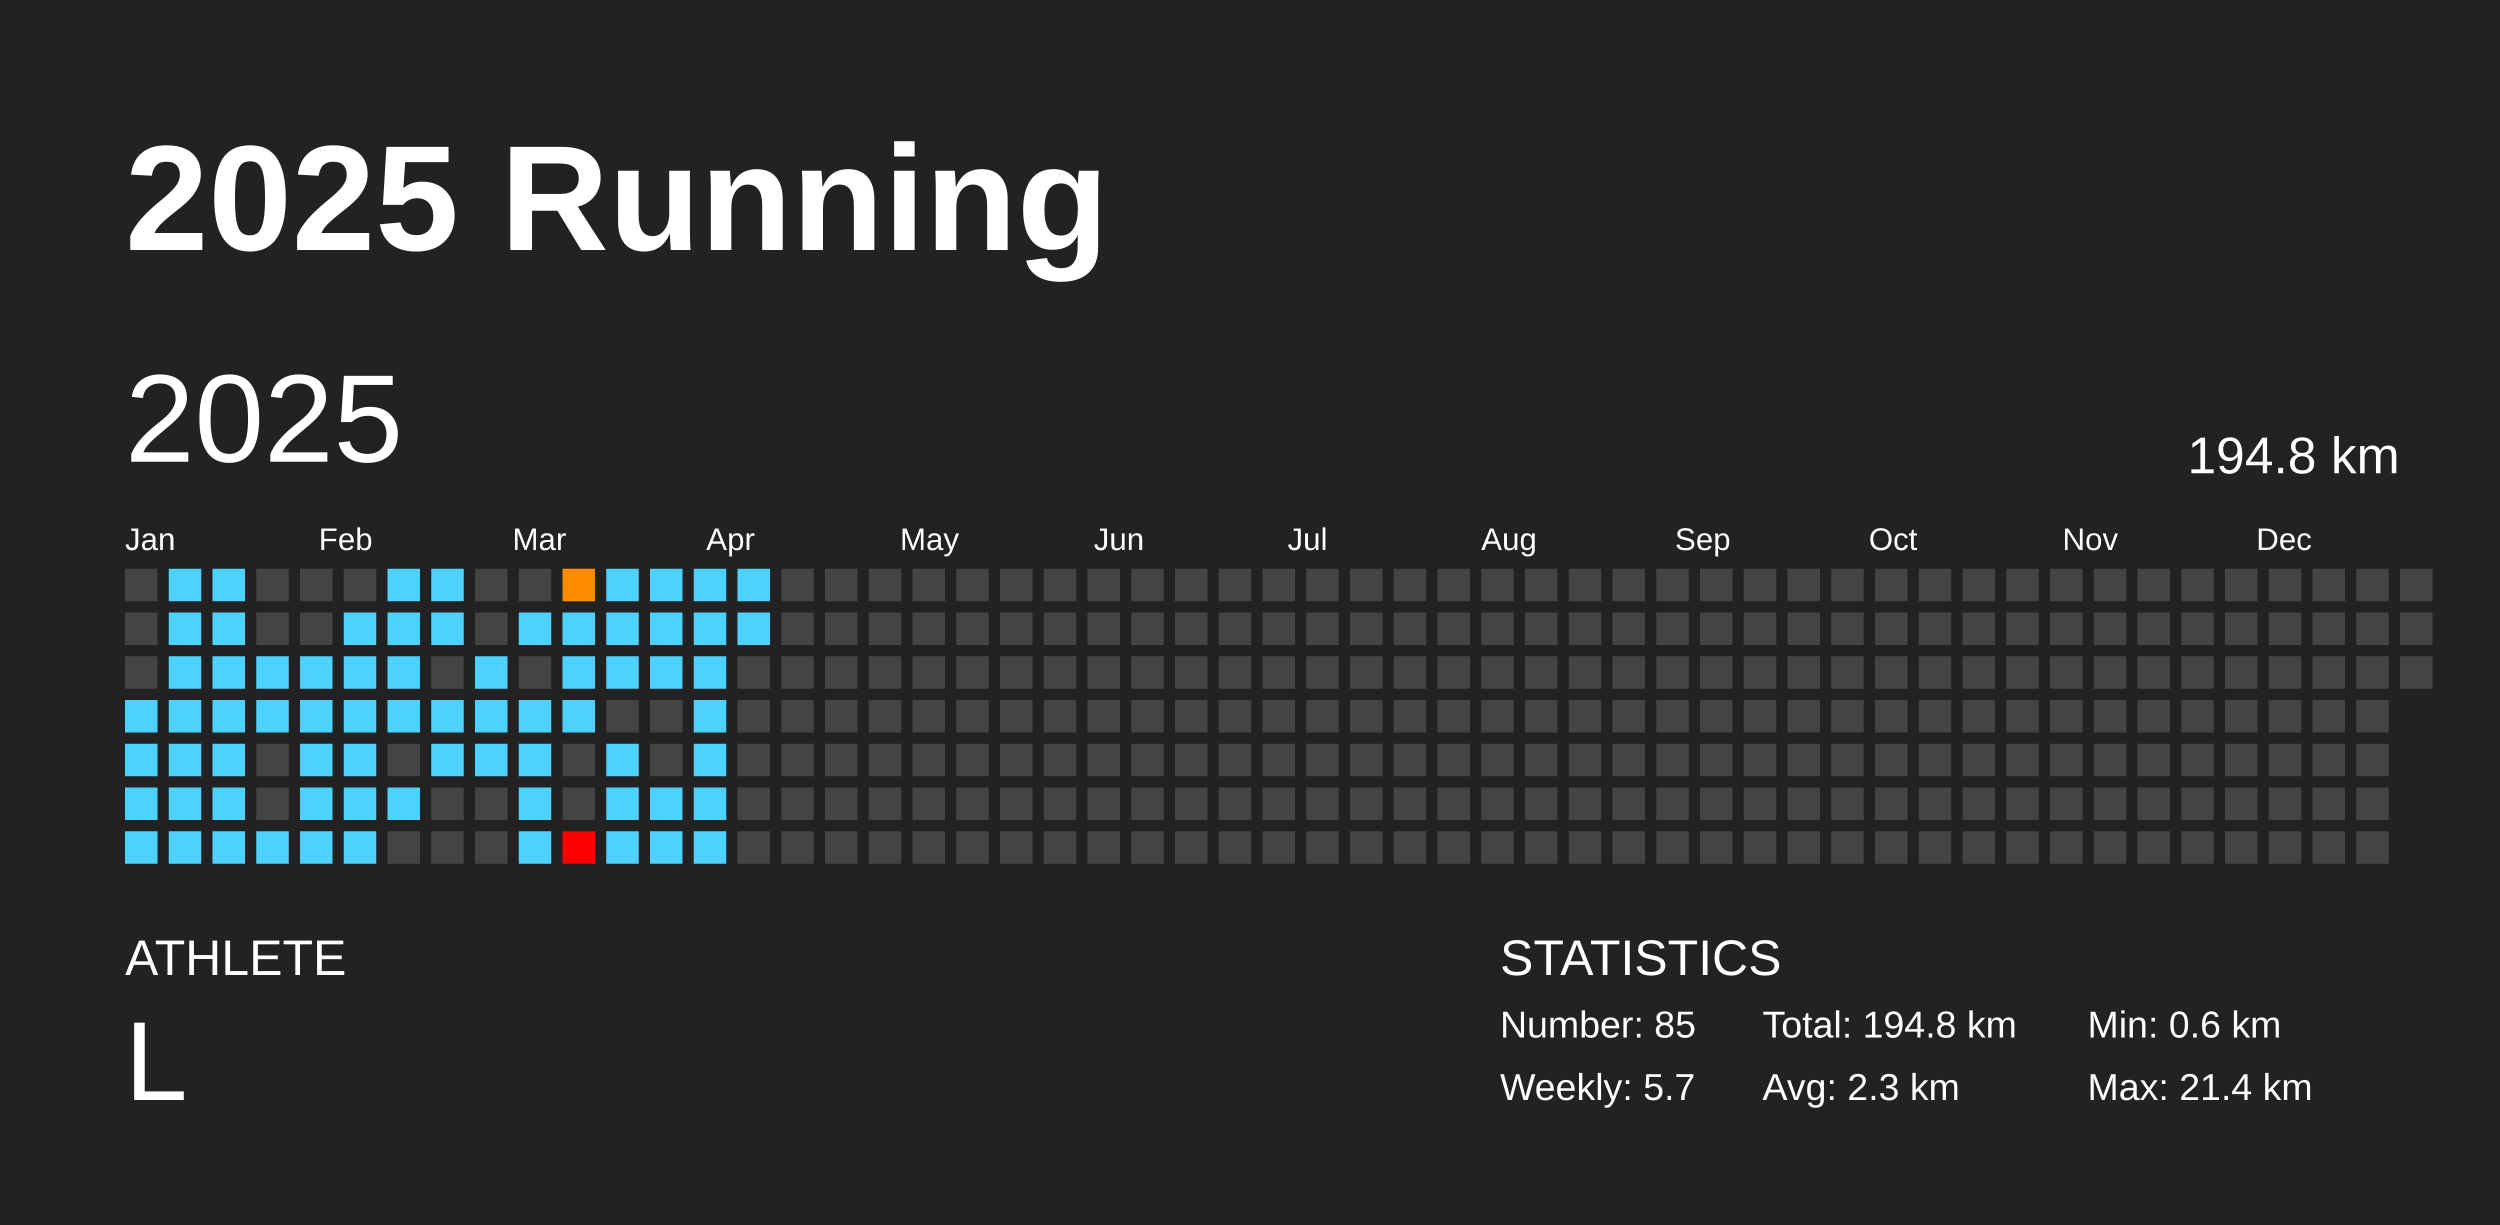
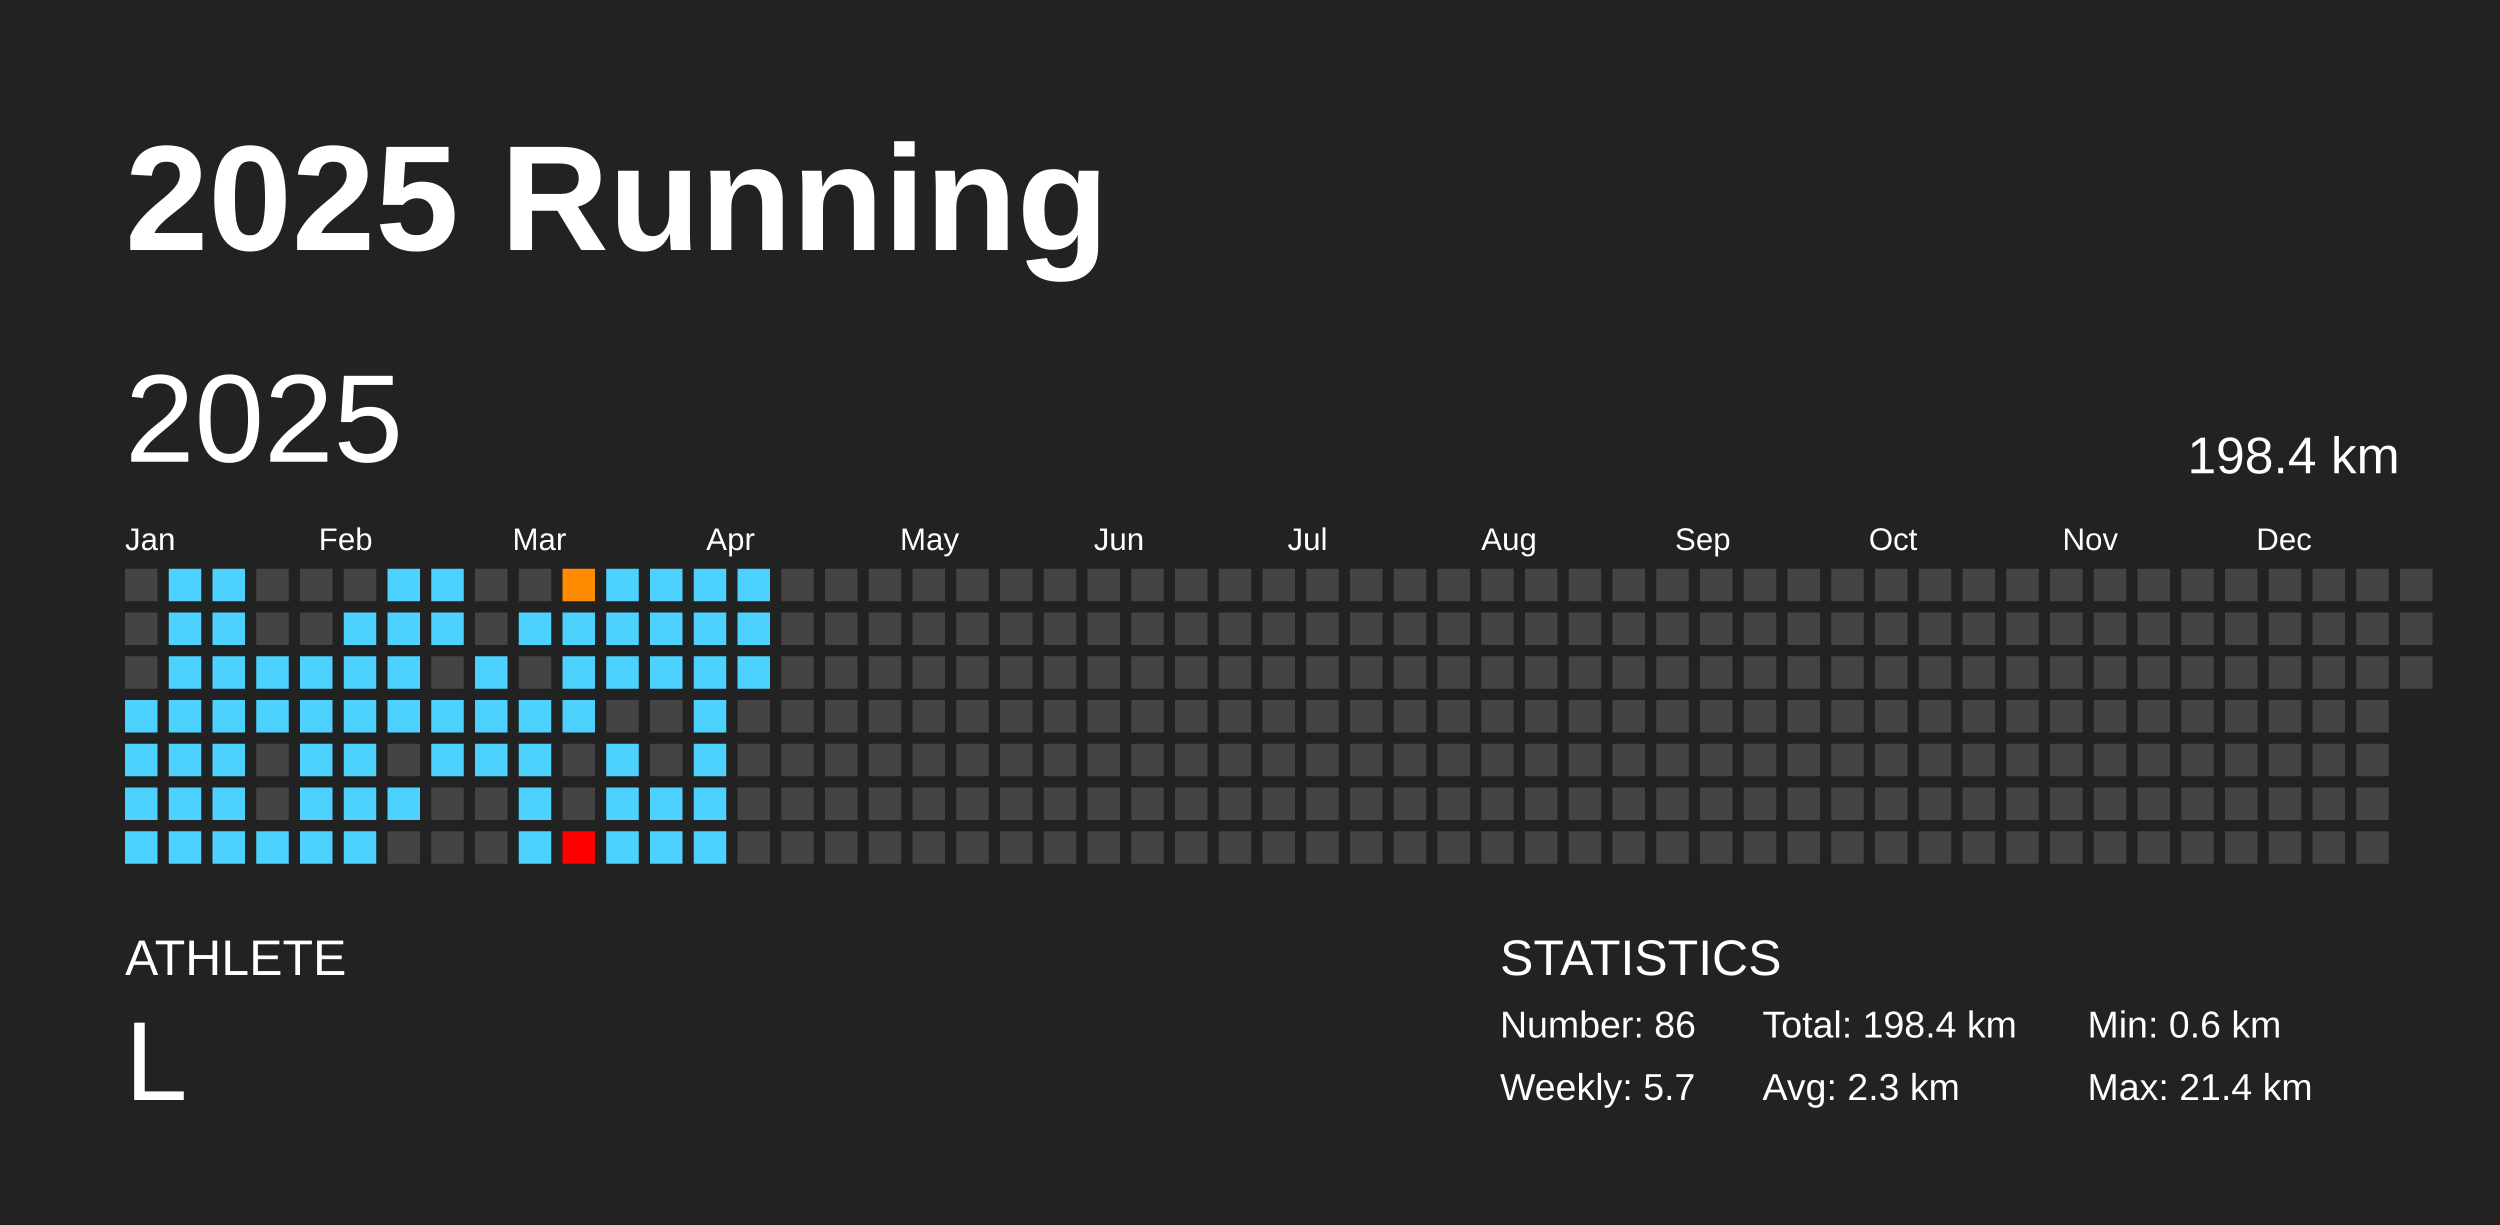
<svg xmlns="http://www.w3.org/2000/svg" baseProfile="full" height="98mm" version="1.1" viewBox="0,0,200,98" width="200mm">
  <defs />
  <rect fill="#222222" height="98" width="200" x="0" y="0" />
  <text fill="#FFFFFF" style="font-size:12px; font-family:Arial; font-weight:bold;" x="10" y="20">2025 Running</text>
  <text fill="#FFFFFF" style="font-size:4px; font-family:Arial" x="10" y="78">ATHLETE</text>
  <text fill="#FFFFFF" style="font-size:9px; font-family:Arial" x="10" y="88">L</text>
  <text fill="#FFFFFF" style="font-size:4px; font-family:Arial" x="120" y="78">STATISTICS</text>
-   <text fill="#FFFFFF" style="font-size:3px; font-family:Arial" x="120" y="83">Number: 85</text>
+   <text fill="#FFFFFF" style="font-size:3px; font-family:Arial" x="120" y="83">Number: 86</text>
  <text fill="#FFFFFF" style="font-size:3px; font-family:Arial" x="120" y="88">Weekly: 5.7</text>
-   <text fill="#FFFFFF" style="font-size:3px; font-family:Arial" x="141" y="83">Total: 194.8 km</text>
+   <text fill="#FFFFFF" style="font-size:3px; font-family:Arial" x="141" y="83">Total: 198.4 km</text>
  <text fill="#FFFFFF" style="font-size:3px; font-family:Arial" x="141" y="88">Avg: 2.3 km</text>
  <text fill="#FFFFFF" style="font-size:3px; font-family:Arial" x="167" y="83">Min: 0.6 km</text>
  <text fill="#FFFFFF" style="font-size:3px; font-family:Arial" x="167" y="88">Max: 21.4 km</text>
  <text dominant-baseline="hanging" fill="#FFFFFF" style="font-size:10.0px; font-family:Arial;" x="10" y="30">2025</text>
-   <text dominant-baseline="hanging" fill="#FFFFFF" style="font-size:4.125px; font-family:Arial;" x="175" y="35">194.8 km</text>
+   <text dominant-baseline="hanging" fill="#FFFFFF" style="font-size:4.125px; font-family:Arial;" x="175" y="35">198.4 km</text>
  <text fill="#FFFFFF" style="font-size:2.5px; font-family:Arial" x="10.0" y="44">Jan</text>
  <text fill="#FFFFFF" style="font-size:2.5px; font-family:Arial" x="25.5" y="44">Feb</text>
  <text fill="#FFFFFF" style="font-size:2.5px; font-family:Arial" x="41.0" y="44">Mar</text>
  <text fill="#FFFFFF" style="font-size:2.5px; font-family:Arial" x="56.5" y="44">Apr</text>
  <text fill="#FFFFFF" style="font-size:2.5px; font-family:Arial" x="72.0" y="44">May</text>
  <text fill="#FFFFFF" style="font-size:2.5px; font-family:Arial" x="87.5" y="44">Jun</text>
  <text fill="#FFFFFF" style="font-size:2.5px; font-family:Arial" x="103.0" y="44">Jul</text>
  <text fill="#FFFFFF" style="font-size:2.5px; font-family:Arial" x="118.5" y="44">Aug</text>
  <text fill="#FFFFFF" style="font-size:2.5px; font-family:Arial" x="134.0" y="44">Sep</text>
  <text fill="#FFFFFF" style="font-size:2.5px; font-family:Arial" x="149.5" y="44">Oct</text>
  <text fill="#FFFFFF" style="font-size:2.5px; font-family:Arial" x="165.0" y="44">Nov</text>
  <text fill="#FFFFFF" style="font-size:2.5px; font-family:Arial" x="180.5" y="44">Dec</text>
  <rect fill="#444444" height="2.6" width="2.6" x="10.0" y="45.5" />
  <rect fill="#444444" height="2.6" width="2.6" x="10.0" y="49.0" />
  <rect fill="#444444" height="2.6" width="2.6" x="10.0" y="52.5" />
  <rect fill="#4dd2ff" height="2.6" width="2.6" x="10.0" y="56.0" />
  <rect fill="#4dd2ff" height="2.6" width="2.6" x="10.0" y="59.5" />
  <rect fill="#4dd2ff" height="2.6" width="2.6" x="10.0" y="63.0" />
  <rect fill="#4dd2ff" height="2.6" width="2.6" x="10.0" y="66.5" />
  <rect fill="#4dd2ff" height="2.6" width="2.6" x="13.5" y="45.5" />
  <rect fill="#4dd2ff" height="2.6" width="2.6" x="13.5" y="49.0" />
  <rect fill="#4dd2ff" height="2.6" width="2.6" x="13.5" y="52.5" />
  <rect fill="#4dd2ff" height="2.6" width="2.6" x="13.5" y="56.0" />
  <rect fill="#4dd2ff" height="2.6" width="2.6" x="13.5" y="59.5" />
  <rect fill="#4dd2ff" height="2.6" width="2.6" x="13.5" y="63.0" />
  <rect fill="#4dd2ff" height="2.6" width="2.6" x="13.5" y="66.5" />
  <rect fill="#4dd2ff" height="2.6" width="2.6" x="17.0" y="45.5" />
  <rect fill="#4dd2ff" height="2.6" width="2.6" x="17.0" y="49.0" />
  <rect fill="#4dd2ff" height="2.6" width="2.6" x="17.0" y="52.5" />
  <rect fill="#4dd2ff" height="2.6" width="2.6" x="17.0" y="56.0" />
  <rect fill="#4dd2ff" height="2.6" width="2.6" x="17.0" y="59.5" />
  <rect fill="#4dd2ff" height="2.6" width="2.6" x="17.0" y="63.0" />
  <rect fill="#4dd2ff" height="2.6" width="2.6" x="17.0" y="66.5" />
  <rect fill="#444444" height="2.6" width="2.6" x="20.5" y="45.5" />
  <rect fill="#444444" height="2.6" width="2.6" x="20.5" y="49.0" />
  <rect fill="#4dd2ff" height="2.6" width="2.6" x="20.5" y="52.5" />
  <rect fill="#4dd2ff" height="2.6" width="2.6" x="20.5" y="56.0" />
  <rect fill="#444444" height="2.6" width="2.6" x="20.5" y="59.5" />
  <rect fill="#444444" height="2.6" width="2.6" x="20.5" y="63.0" />
  <rect fill="#4dd2ff" height="2.6" width="2.6" x="20.5" y="66.5" />
  <rect fill="#444444" height="2.6" width="2.6" x="24.0" y="45.5" />
  <rect fill="#444444" height="2.6" width="2.6" x="24.0" y="49.0" />
  <rect fill="#4dd2ff" height="2.6" width="2.6" x="24.0" y="52.5" />
  <rect fill="#4dd2ff" height="2.6" width="2.6" x="24.0" y="56.0" />
  <rect fill="#4dd2ff" height="2.6" width="2.6" x="24.0" y="59.5" />
  <rect fill="#4dd2ff" height="2.6" width="2.6" x="24.0" y="63.0" />
  <rect fill="#4dd2ff" height="2.6" width="2.6" x="24.0" y="66.5" />
  <rect fill="#444444" height="2.6" width="2.6" x="27.5" y="45.5" />
  <rect fill="#4dd2ff" height="2.6" width="2.6" x="27.5" y="49.0" />
  <rect fill="#4dd2ff" height="2.6" width="2.6" x="27.5" y="52.5" />
  <rect fill="#4dd2ff" height="2.6" width="2.6" x="27.5" y="56.0" />
  <rect fill="#4dd2ff" height="2.6" width="2.6" x="27.5" y="59.5" />
  <rect fill="#4dd2ff" height="2.6" width="2.6" x="27.5" y="63.0" />
  <rect fill="#4dd2ff" height="2.6" width="2.6" x="27.5" y="66.5" />
  <rect fill="#4dd2ff" height="2.6" width="2.6" x="31.0" y="45.5" />
  <rect fill="#4dd2ff" height="2.6" width="2.6" x="31.0" y="49.0" />
  <rect fill="#4dd2ff" height="2.6" width="2.6" x="31.0" y="52.5" />
  <rect fill="#4dd2ff" height="2.6" width="2.6" x="31.0" y="56.0" />
  <rect fill="#444444" height="2.6" width="2.6" x="31.0" y="59.5" />
  <rect fill="#4dd2ff" height="2.6" width="2.6" x="31.0" y="63.0" />
  <rect fill="#444444" height="2.6" width="2.6" x="31.0" y="66.5" />
  <rect fill="#4dd2ff" height="2.6" width="2.6" x="34.5" y="45.5" />
  <rect fill="#4dd2ff" height="2.6" width="2.6" x="34.5" y="49.0" />
  <rect fill="#444444" height="2.6" width="2.6" x="34.5" y="52.5" />
  <rect fill="#4dd2ff" height="2.6" width="2.6" x="34.5" y="56.0" />
  <rect fill="#4dd2ff" height="2.6" width="2.6" x="34.5" y="59.5" />
  <rect fill="#444444" height="2.6" width="2.6" x="34.5" y="63.0" />
  <rect fill="#444444" height="2.6" width="2.6" x="34.5" y="66.5" />
  <rect fill="#444444" height="2.6" width="2.6" x="38.0" y="45.5" />
  <rect fill="#444444" height="2.6" width="2.6" x="38.0" y="49.0" />
  <rect fill="#4dd2ff" height="2.6" width="2.6" x="38.0" y="52.5" />
  <rect fill="#4dd2ff" height="2.6" width="2.6" x="38.0" y="56.0" />
  <rect fill="#4dd2ff" height="2.6" width="2.6" x="38.0" y="59.5" />
  <rect fill="#444444" height="2.6" width="2.6" x="38.0" y="63.0" />
  <rect fill="#444444" height="2.6" width="2.6" x="38.0" y="66.5" />
  <rect fill="#444444" height="2.6" width="2.6" x="41.5" y="45.5" />
  <rect fill="#4dd2ff" height="2.6" width="2.6" x="41.5" y="49.0" />
  <rect fill="#444444" height="2.6" width="2.6" x="41.5" y="52.5" />
  <rect fill="#4dd2ff" height="2.6" width="2.6" x="41.5" y="56.0" />
  <rect fill="#4dd2ff" height="2.6" width="2.6" x="41.5" y="59.5" />
  <rect fill="#4dd2ff" height="2.6" width="2.6" x="41.5" y="63.0" />
  <rect fill="#4dd2ff" height="2.6" width="2.6" x="41.5" y="66.5" />
  <rect fill="#ff8c00" height="2.6" width="2.6" x="45.0" y="45.5" />
  <rect fill="#4dd2ff" height="2.6" width="2.6" x="45.0" y="49.0" />
  <rect fill="#4dd2ff" height="2.6" width="2.6" x="45.0" y="52.5" />
  <rect fill="#4dd2ff" height="2.6" width="2.6" x="45.0" y="56.0" />
  <rect fill="#444444" height="2.6" width="2.6" x="45.0" y="59.5" />
  <rect fill="#444444" height="2.6" width="2.6" x="45.0" y="63.0" />
  <rect fill="red" height="2.6" width="2.6" x="45.0" y="66.5" />
  <rect fill="#4dd2ff" height="2.6" width="2.6" x="48.5" y="45.5" />
  <rect fill="#4dd2ff" height="2.6" width="2.6" x="48.5" y="49.0" />
  <rect fill="#4dd2ff" height="2.6" width="2.6" x="48.5" y="52.5" />
  <rect fill="#444444" height="2.6" width="2.6" x="48.5" y="56.0" />
  <rect fill="#4dd2ff" height="2.6" width="2.6" x="48.5" y="59.5" />
  <rect fill="#4dd2ff" height="2.6" width="2.6" x="48.5" y="63.0" />
  <rect fill="#4dd2ff" height="2.6" width="2.6" x="48.5" y="66.5" />
  <rect fill="#4dd2ff" height="2.6" width="2.6" x="52.0" y="45.5" />
  <rect fill="#4dd2ff" height="2.6" width="2.6" x="52.0" y="49.0" />
  <rect fill="#4dd2ff" height="2.6" width="2.6" x="52.0" y="52.5" />
  <rect fill="#444444" height="2.6" width="2.6" x="52.0" y="56.0" />
  <rect fill="#444444" height="2.6" width="2.6" x="52.0" y="59.5" />
  <rect fill="#4dd2ff" height="2.6" width="2.6" x="52.0" y="63.0" />
  <rect fill="#4dd2ff" height="2.6" width="2.6" x="52.0" y="66.5" />
  <rect fill="#4dd2ff" height="2.6" width="2.6" x="55.5" y="45.5" />
  <rect fill="#4dd2ff" height="2.6" width="2.6" x="55.5" y="49.0" />
  <rect fill="#4dd2ff" height="2.6" width="2.6" x="55.5" y="52.5" />
  <rect fill="#4dd2ff" height="2.6" width="2.6" x="55.5" y="56.0" />
  <rect fill="#4dd2ff" height="2.6" width="2.6" x="55.5" y="59.5" />
  <rect fill="#4dd2ff" height="2.6" width="2.6" x="55.5" y="63.0" />
  <rect fill="#4dd2ff" height="2.6" width="2.6" x="55.5" y="66.5" />
  <rect fill="#4dd2ff" height="2.6" width="2.6" x="59.0" y="45.5" />
  <rect fill="#4dd2ff" height="2.6" width="2.6" x="59.0" y="49.0" />
-   <rect fill="#444444" height="2.6" width="2.6" x="59.0" y="52.5" />
+   <rect fill="#4dd2ff" height="2.6" width="2.6" x="59.0" y="52.5" />
  <rect fill="#444444" height="2.6" width="2.6" x="59.0" y="56.0" />
  <rect fill="#444444" height="2.6" width="2.6" x="59.0" y="59.5" />
  <rect fill="#444444" height="2.6" width="2.6" x="59.0" y="63.0" />
  <rect fill="#444444" height="2.6" width="2.6" x="59.0" y="66.5" />
  <rect fill="#444444" height="2.6" width="2.6" x="62.5" y="45.5" />
  <rect fill="#444444" height="2.6" width="2.6" x="62.5" y="49.0" />
  <rect fill="#444444" height="2.6" width="2.6" x="62.5" y="52.5" />
  <rect fill="#444444" height="2.6" width="2.6" x="62.5" y="56.0" />
  <rect fill="#444444" height="2.6" width="2.6" x="62.5" y="59.5" />
  <rect fill="#444444" height="2.6" width="2.6" x="62.5" y="63.0" />
  <rect fill="#444444" height="2.6" width="2.6" x="62.5" y="66.5" />
  <rect fill="#444444" height="2.6" width="2.6" x="66.0" y="45.5" />
  <rect fill="#444444" height="2.6" width="2.6" x="66.0" y="49.0" />
  <rect fill="#444444" height="2.6" width="2.6" x="66.0" y="52.5" />
  <rect fill="#444444" height="2.6" width="2.6" x="66.0" y="56.0" />
  <rect fill="#444444" height="2.6" width="2.6" x="66.0" y="59.5" />
  <rect fill="#444444" height="2.6" width="2.6" x="66.0" y="63.0" />
  <rect fill="#444444" height="2.6" width="2.6" x="66.0" y="66.5" />
  <rect fill="#444444" height="2.6" width="2.6" x="69.5" y="45.5" />
  <rect fill="#444444" height="2.6" width="2.6" x="69.5" y="49.0" />
  <rect fill="#444444" height="2.6" width="2.6" x="69.5" y="52.5" />
  <rect fill="#444444" height="2.6" width="2.6" x="69.5" y="56.0" />
  <rect fill="#444444" height="2.6" width="2.6" x="69.5" y="59.5" />
  <rect fill="#444444" height="2.6" width="2.6" x="69.5" y="63.0" />
  <rect fill="#444444" height="2.6" width="2.6" x="69.5" y="66.5" />
  <rect fill="#444444" height="2.6" width="2.6" x="73.0" y="45.5" />
  <rect fill="#444444" height="2.6" width="2.6" x="73.0" y="49.0" />
  <rect fill="#444444" height="2.6" width="2.6" x="73.0" y="52.5" />
  <rect fill="#444444" height="2.6" width="2.6" x="73.0" y="56.0" />
  <rect fill="#444444" height="2.6" width="2.6" x="73.0" y="59.5" />
  <rect fill="#444444" height="2.6" width="2.6" x="73.0" y="63.0" />
  <rect fill="#444444" height="2.6" width="2.6" x="73.0" y="66.5" />
  <rect fill="#444444" height="2.6" width="2.6" x="76.5" y="45.5" />
  <rect fill="#444444" height="2.6" width="2.6" x="76.5" y="49.0" />
  <rect fill="#444444" height="2.6" width="2.6" x="76.5" y="52.5" />
  <rect fill="#444444" height="2.6" width="2.6" x="76.5" y="56.0" />
  <rect fill="#444444" height="2.6" width="2.6" x="76.5" y="59.5" />
  <rect fill="#444444" height="2.6" width="2.6" x="76.5" y="63.0" />
  <rect fill="#444444" height="2.6" width="2.6" x="76.5" y="66.5" />
  <rect fill="#444444" height="2.6" width="2.6" x="80.0" y="45.5" />
  <rect fill="#444444" height="2.6" width="2.6" x="80.0" y="49.0" />
  <rect fill="#444444" height="2.6" width="2.6" x="80.0" y="52.5" />
  <rect fill="#444444" height="2.6" width="2.6" x="80.0" y="56.0" />
  <rect fill="#444444" height="2.6" width="2.6" x="80.0" y="59.5" />
  <rect fill="#444444" height="2.6" width="2.6" x="80.0" y="63.0" />
  <rect fill="#444444" height="2.6" width="2.6" x="80.0" y="66.5" />
  <rect fill="#444444" height="2.6" width="2.6" x="83.5" y="45.5" />
  <rect fill="#444444" height="2.6" width="2.6" x="83.5" y="49.0" />
  <rect fill="#444444" height="2.6" width="2.6" x="83.5" y="52.5" />
  <rect fill="#444444" height="2.6" width="2.6" x="83.5" y="56.0" />
  <rect fill="#444444" height="2.6" width="2.6" x="83.5" y="59.5" />
  <rect fill="#444444" height="2.6" width="2.6" x="83.5" y="63.0" />
  <rect fill="#444444" height="2.6" width="2.6" x="83.5" y="66.5" />
  <rect fill="#444444" height="2.6" width="2.6" x="87.0" y="45.5" />
  <rect fill="#444444" height="2.6" width="2.6" x="87.0" y="49.0" />
  <rect fill="#444444" height="2.6" width="2.6" x="87.0" y="52.5" />
  <rect fill="#444444" height="2.6" width="2.6" x="87.0" y="56.0" />
  <rect fill="#444444" height="2.6" width="2.6" x="87.0" y="59.5" />
  <rect fill="#444444" height="2.6" width="2.6" x="87.0" y="63.0" />
  <rect fill="#444444" height="2.6" width="2.6" x="87.0" y="66.5" />
  <rect fill="#444444" height="2.6" width="2.6" x="90.5" y="45.5" />
  <rect fill="#444444" height="2.6" width="2.6" x="90.5" y="49.0" />
  <rect fill="#444444" height="2.6" width="2.6" x="90.5" y="52.5" />
  <rect fill="#444444" height="2.6" width="2.6" x="90.5" y="56.0" />
  <rect fill="#444444" height="2.6" width="2.6" x="90.5" y="59.5" />
  <rect fill="#444444" height="2.6" width="2.6" x="90.5" y="63.0" />
  <rect fill="#444444" height="2.6" width="2.6" x="90.5" y="66.5" />
  <rect fill="#444444" height="2.6" width="2.6" x="94.0" y="45.5" />
  <rect fill="#444444" height="2.6" width="2.6" x="94.0" y="49.0" />
  <rect fill="#444444" height="2.6" width="2.6" x="94.0" y="52.5" />
  <rect fill="#444444" height="2.6" width="2.6" x="94.0" y="56.0" />
  <rect fill="#444444" height="2.6" width="2.6" x="94.0" y="59.5" />
  <rect fill="#444444" height="2.6" width="2.6" x="94.0" y="63.0" />
  <rect fill="#444444" height="2.6" width="2.6" x="94.0" y="66.5" />
  <rect fill="#444444" height="2.6" width="2.6" x="97.5" y="45.5" />
  <rect fill="#444444" height="2.6" width="2.6" x="97.5" y="49.0" />
  <rect fill="#444444" height="2.6" width="2.6" x="97.5" y="52.5" />
  <rect fill="#444444" height="2.6" width="2.6" x="97.5" y="56.0" />
  <rect fill="#444444" height="2.6" width="2.6" x="97.5" y="59.5" />
  <rect fill="#444444" height="2.6" width="2.6" x="97.5" y="63.0" />
  <rect fill="#444444" height="2.6" width="2.6" x="97.5" y="66.5" />
  <rect fill="#444444" height="2.6" width="2.6" x="101.0" y="45.5" />
  <rect fill="#444444" height="2.6" width="2.6" x="101.0" y="49.0" />
  <rect fill="#444444" height="2.6" width="2.6" x="101.0" y="52.5" />
  <rect fill="#444444" height="2.6" width="2.6" x="101.0" y="56.0" />
  <rect fill="#444444" height="2.6" width="2.6" x="101.0" y="59.5" />
  <rect fill="#444444" height="2.6" width="2.6" x="101.0" y="63.0" />
  <rect fill="#444444" height="2.6" width="2.6" x="101.0" y="66.5" />
  <rect fill="#444444" height="2.6" width="2.6" x="104.5" y="45.5" />
  <rect fill="#444444" height="2.6" width="2.6" x="104.5" y="49.0" />
  <rect fill="#444444" height="2.6" width="2.6" x="104.5" y="52.5" />
  <rect fill="#444444" height="2.6" width="2.6" x="104.5" y="56.0" />
  <rect fill="#444444" height="2.6" width="2.6" x="104.5" y="59.5" />
  <rect fill="#444444" height="2.6" width="2.6" x="104.5" y="63.0" />
  <rect fill="#444444" height="2.6" width="2.6" x="104.5" y="66.5" />
  <rect fill="#444444" height="2.6" width="2.6" x="108.0" y="45.5" />
  <rect fill="#444444" height="2.6" width="2.6" x="108.0" y="49.0" />
  <rect fill="#444444" height="2.6" width="2.6" x="108.0" y="52.5" />
  <rect fill="#444444" height="2.6" width="2.6" x="108.0" y="56.0" />
  <rect fill="#444444" height="2.6" width="2.6" x="108.0" y="59.5" />
  <rect fill="#444444" height="2.6" width="2.6" x="108.0" y="63.0" />
  <rect fill="#444444" height="2.6" width="2.6" x="108.0" y="66.5" />
  <rect fill="#444444" height="2.6" width="2.6" x="111.5" y="45.5" />
  <rect fill="#444444" height="2.6" width="2.6" x="111.5" y="49.0" />
  <rect fill="#444444" height="2.6" width="2.6" x="111.5" y="52.5" />
  <rect fill="#444444" height="2.6" width="2.6" x="111.5" y="56.0" />
  <rect fill="#444444" height="2.6" width="2.6" x="111.5" y="59.5" />
  <rect fill="#444444" height="2.6" width="2.6" x="111.5" y="63.0" />
  <rect fill="#444444" height="2.6" width="2.6" x="111.5" y="66.5" />
  <rect fill="#444444" height="2.6" width="2.6" x="115.0" y="45.5" />
  <rect fill="#444444" height="2.6" width="2.6" x="115.0" y="49.0" />
  <rect fill="#444444" height="2.6" width="2.6" x="115.0" y="52.5" />
  <rect fill="#444444" height="2.6" width="2.6" x="115.0" y="56.0" />
  <rect fill="#444444" height="2.6" width="2.6" x="115.0" y="59.5" />
  <rect fill="#444444" height="2.6" width="2.6" x="115.0" y="63.0" />
  <rect fill="#444444" height="2.6" width="2.6" x="115.0" y="66.5" />
  <rect fill="#444444" height="2.6" width="2.6" x="118.5" y="45.5" />
  <rect fill="#444444" height="2.6" width="2.6" x="118.5" y="49.0" />
  <rect fill="#444444" height="2.6" width="2.6" x="118.5" y="52.5" />
  <rect fill="#444444" height="2.6" width="2.6" x="118.5" y="56.0" />
  <rect fill="#444444" height="2.6" width="2.6" x="118.5" y="59.5" />
  <rect fill="#444444" height="2.6" width="2.6" x="118.5" y="63.0" />
  <rect fill="#444444" height="2.6" width="2.6" x="118.5" y="66.5" />
  <rect fill="#444444" height="2.6" width="2.6" x="122.0" y="45.5" />
  <rect fill="#444444" height="2.6" width="2.6" x="122.0" y="49.0" />
  <rect fill="#444444" height="2.6" width="2.6" x="122.0" y="52.5" />
  <rect fill="#444444" height="2.6" width="2.6" x="122.0" y="56.0" />
  <rect fill="#444444" height="2.6" width="2.6" x="122.0" y="59.5" />
  <rect fill="#444444" height="2.6" width="2.6" x="122.0" y="63.0" />
  <rect fill="#444444" height="2.6" width="2.6" x="122.0" y="66.5" />
  <rect fill="#444444" height="2.6" width="2.6" x="125.5" y="45.5" />
  <rect fill="#444444" height="2.6" width="2.6" x="125.5" y="49.0" />
  <rect fill="#444444" height="2.6" width="2.6" x="125.5" y="52.5" />
  <rect fill="#444444" height="2.6" width="2.6" x="125.5" y="56.0" />
  <rect fill="#444444" height="2.6" width="2.6" x="125.5" y="59.5" />
  <rect fill="#444444" height="2.6" width="2.6" x="125.5" y="63.0" />
  <rect fill="#444444" height="2.6" width="2.6" x="125.5" y="66.5" />
  <rect fill="#444444" height="2.6" width="2.6" x="129.0" y="45.5" />
  <rect fill="#444444" height="2.6" width="2.6" x="129.0" y="49.0" />
  <rect fill="#444444" height="2.6" width="2.6" x="129.0" y="52.5" />
  <rect fill="#444444" height="2.6" width="2.6" x="129.0" y="56.0" />
  <rect fill="#444444" height="2.6" width="2.6" x="129.0" y="59.5" />
  <rect fill="#444444" height="2.6" width="2.6" x="129.0" y="63.0" />
  <rect fill="#444444" height="2.6" width="2.6" x="129.0" y="66.5" />
  <rect fill="#444444" height="2.6" width="2.6" x="132.5" y="45.5" />
  <rect fill="#444444" height="2.6" width="2.6" x="132.5" y="49.0" />
  <rect fill="#444444" height="2.6" width="2.6" x="132.5" y="52.5" />
  <rect fill="#444444" height="2.6" width="2.6" x="132.5" y="56.0" />
  <rect fill="#444444" height="2.6" width="2.6" x="132.5" y="59.5" />
  <rect fill="#444444" height="2.6" width="2.6" x="132.5" y="63.0" />
  <rect fill="#444444" height="2.6" width="2.6" x="132.5" y="66.5" />
  <rect fill="#444444" height="2.6" width="2.6" x="136.0" y="45.5" />
  <rect fill="#444444" height="2.6" width="2.6" x="136.0" y="49.0" />
  <rect fill="#444444" height="2.6" width="2.6" x="136.0" y="52.5" />
  <rect fill="#444444" height="2.6" width="2.6" x="136.0" y="56.0" />
  <rect fill="#444444" height="2.6" width="2.6" x="136.0" y="59.5" />
  <rect fill="#444444" height="2.6" width="2.6" x="136.0" y="63.0" />
  <rect fill="#444444" height="2.6" width="2.6" x="136.0" y="66.5" />
  <rect fill="#444444" height="2.6" width="2.6" x="139.5" y="45.5" />
  <rect fill="#444444" height="2.6" width="2.6" x="139.5" y="49.0" />
  <rect fill="#444444" height="2.6" width="2.6" x="139.5" y="52.5" />
  <rect fill="#444444" height="2.6" width="2.6" x="139.5" y="56.0" />
  <rect fill="#444444" height="2.6" width="2.6" x="139.5" y="59.5" />
  <rect fill="#444444" height="2.6" width="2.6" x="139.5" y="63.0" />
  <rect fill="#444444" height="2.6" width="2.6" x="139.5" y="66.5" />
  <rect fill="#444444" height="2.6" width="2.6" x="143.0" y="45.5" />
  <rect fill="#444444" height="2.6" width="2.6" x="143.0" y="49.0" />
  <rect fill="#444444" height="2.6" width="2.6" x="143.0" y="52.5" />
  <rect fill="#444444" height="2.6" width="2.6" x="143.0" y="56.0" />
  <rect fill="#444444" height="2.6" width="2.6" x="143.0" y="59.5" />
  <rect fill="#444444" height="2.6" width="2.6" x="143.0" y="63.0" />
  <rect fill="#444444" height="2.6" width="2.6" x="143.0" y="66.5" />
  <rect fill="#444444" height="2.6" width="2.6" x="146.5" y="45.5" />
  <rect fill="#444444" height="2.6" width="2.6" x="146.5" y="49.0" />
  <rect fill="#444444" height="2.6" width="2.6" x="146.5" y="52.5" />
  <rect fill="#444444" height="2.6" width="2.6" x="146.5" y="56.0" />
  <rect fill="#444444" height="2.6" width="2.6" x="146.5" y="59.5" />
  <rect fill="#444444" height="2.6" width="2.6" x="146.5" y="63.0" />
  <rect fill="#444444" height="2.6" width="2.6" x="146.5" y="66.5" />
  <rect fill="#444444" height="2.6" width="2.6" x="150.0" y="45.5" />
  <rect fill="#444444" height="2.6" width="2.6" x="150.0" y="49.0" />
  <rect fill="#444444" height="2.6" width="2.6" x="150.0" y="52.5" />
  <rect fill="#444444" height="2.6" width="2.6" x="150.0" y="56.0" />
  <rect fill="#444444" height="2.6" width="2.6" x="150.0" y="59.5" />
  <rect fill="#444444" height="2.6" width="2.6" x="150.0" y="63.0" />
  <rect fill="#444444" height="2.6" width="2.6" x="150.0" y="66.5" />
  <rect fill="#444444" height="2.6" width="2.6" x="153.5" y="45.5" />
  <rect fill="#444444" height="2.6" width="2.6" x="153.5" y="49.0" />
  <rect fill="#444444" height="2.6" width="2.6" x="153.5" y="52.5" />
  <rect fill="#444444" height="2.6" width="2.6" x="153.5" y="56.0" />
  <rect fill="#444444" height="2.6" width="2.6" x="153.5" y="59.5" />
  <rect fill="#444444" height="2.6" width="2.6" x="153.5" y="63.0" />
  <rect fill="#444444" height="2.6" width="2.6" x="153.5" y="66.5" />
  <rect fill="#444444" height="2.6" width="2.6" x="157.0" y="45.5" />
  <rect fill="#444444" height="2.6" width="2.6" x="157.0" y="49.0" />
  <rect fill="#444444" height="2.6" width="2.6" x="157.0" y="52.5" />
  <rect fill="#444444" height="2.6" width="2.6" x="157.0" y="56.0" />
  <rect fill="#444444" height="2.6" width="2.6" x="157.0" y="59.5" />
  <rect fill="#444444" height="2.6" width="2.6" x="157.0" y="63.0" />
  <rect fill="#444444" height="2.6" width="2.6" x="157.0" y="66.5" />
  <rect fill="#444444" height="2.6" width="2.6" x="160.5" y="45.5" />
  <rect fill="#444444" height="2.6" width="2.6" x="160.5" y="49.0" />
  <rect fill="#444444" height="2.6" width="2.6" x="160.5" y="52.5" />
  <rect fill="#444444" height="2.6" width="2.6" x="160.5" y="56.0" />
  <rect fill="#444444" height="2.6" width="2.6" x="160.5" y="59.5" />
  <rect fill="#444444" height="2.6" width="2.6" x="160.5" y="63.0" />
  <rect fill="#444444" height="2.6" width="2.6" x="160.5" y="66.5" />
  <rect fill="#444444" height="2.6" width="2.6" x="164.0" y="45.5" />
  <rect fill="#444444" height="2.6" width="2.6" x="164.0" y="49.0" />
  <rect fill="#444444" height="2.6" width="2.6" x="164.0" y="52.5" />
  <rect fill="#444444" height="2.6" width="2.6" x="164.0" y="56.0" />
  <rect fill="#444444" height="2.6" width="2.6" x="164.0" y="59.5" />
  <rect fill="#444444" height="2.6" width="2.6" x="164.0" y="63.0" />
  <rect fill="#444444" height="2.6" width="2.6" x="164.0" y="66.5" />
  <rect fill="#444444" height="2.6" width="2.6" x="167.5" y="45.5" />
  <rect fill="#444444" height="2.6" width="2.6" x="167.5" y="49.0" />
  <rect fill="#444444" height="2.6" width="2.6" x="167.5" y="52.5" />
  <rect fill="#444444" height="2.6" width="2.6" x="167.5" y="56.0" />
  <rect fill="#444444" height="2.6" width="2.6" x="167.5" y="59.5" />
  <rect fill="#444444" height="2.6" width="2.6" x="167.5" y="63.0" />
  <rect fill="#444444" height="2.6" width="2.6" x="167.5" y="66.5" />
  <rect fill="#444444" height="2.6" width="2.6" x="171.0" y="45.5" />
  <rect fill="#444444" height="2.6" width="2.6" x="171.0" y="49.0" />
  <rect fill="#444444" height="2.6" width="2.6" x="171.0" y="52.5" />
  <rect fill="#444444" height="2.6" width="2.6" x="171.0" y="56.0" />
  <rect fill="#444444" height="2.6" width="2.6" x="171.0" y="59.5" />
  <rect fill="#444444" height="2.6" width="2.6" x="171.0" y="63.0" />
  <rect fill="#444444" height="2.6" width="2.6" x="171.0" y="66.5" />
  <rect fill="#444444" height="2.6" width="2.6" x="174.5" y="45.5" />
  <rect fill="#444444" height="2.6" width="2.6" x="174.5" y="49.0" />
  <rect fill="#444444" height="2.6" width="2.6" x="174.5" y="52.5" />
  <rect fill="#444444" height="2.6" width="2.6" x="174.5" y="56.0" />
  <rect fill="#444444" height="2.6" width="2.6" x="174.5" y="59.5" />
  <rect fill="#444444" height="2.6" width="2.6" x="174.5" y="63.0" />
  <rect fill="#444444" height="2.6" width="2.6" x="174.5" y="66.5" />
  <rect fill="#444444" height="2.6" width="2.6" x="178.0" y="45.5" />
  <rect fill="#444444" height="2.6" width="2.6" x="178.0" y="49.0" />
  <rect fill="#444444" height="2.6" width="2.6" x="178.0" y="52.5" />
  <rect fill="#444444" height="2.6" width="2.6" x="178.0" y="56.0" />
  <rect fill="#444444" height="2.6" width="2.6" x="178.0" y="59.5" />
  <rect fill="#444444" height="2.6" width="2.6" x="178.0" y="63.0" />
  <rect fill="#444444" height="2.6" width="2.6" x="178.0" y="66.5" />
  <rect fill="#444444" height="2.6" width="2.6" x="181.5" y="45.5" />
  <rect fill="#444444" height="2.6" width="2.6" x="181.5" y="49.0" />
  <rect fill="#444444" height="2.6" width="2.6" x="181.5" y="52.5" />
  <rect fill="#444444" height="2.6" width="2.6" x="181.5" y="56.0" />
  <rect fill="#444444" height="2.6" width="2.6" x="181.5" y="59.5" />
  <rect fill="#444444" height="2.6" width="2.6" x="181.5" y="63.0" />
  <rect fill="#444444" height="2.6" width="2.6" x="181.5" y="66.5" />
  <rect fill="#444444" height="2.6" width="2.6" x="185.0" y="45.5" />
  <rect fill="#444444" height="2.6" width="2.6" x="185.0" y="49.0" />
  <rect fill="#444444" height="2.6" width="2.6" x="185.0" y="52.5" />
  <rect fill="#444444" height="2.6" width="2.6" x="185.0" y="56.0" />
  <rect fill="#444444" height="2.6" width="2.6" x="185.0" y="59.5" />
  <rect fill="#444444" height="2.6" width="2.6" x="185.0" y="63.0" />
  <rect fill="#444444" height="2.6" width="2.6" x="185.0" y="66.5" />
  <rect fill="#444444" height="2.6" width="2.6" x="188.5" y="45.5" />
  <rect fill="#444444" height="2.6" width="2.6" x="188.5" y="49.0" />
  <rect fill="#444444" height="2.6" width="2.6" x="188.5" y="52.5" />
  <rect fill="#444444" height="2.6" width="2.6" x="188.5" y="56.0" />
  <rect fill="#444444" height="2.6" width="2.6" x="188.5" y="59.5" />
  <rect fill="#444444" height="2.6" width="2.6" x="188.5" y="63.0" />
  <rect fill="#444444" height="2.6" width="2.6" x="188.5" y="66.5" />
  <rect fill="#444444" height="2.6" width="2.6" x="192.0" y="45.5" />
  <rect fill="#444444" height="2.6" width="2.6" x="192.0" y="49.0" />
  <rect fill="#444444" height="2.6" width="2.6" x="192.0" y="52.5" />
</svg>
